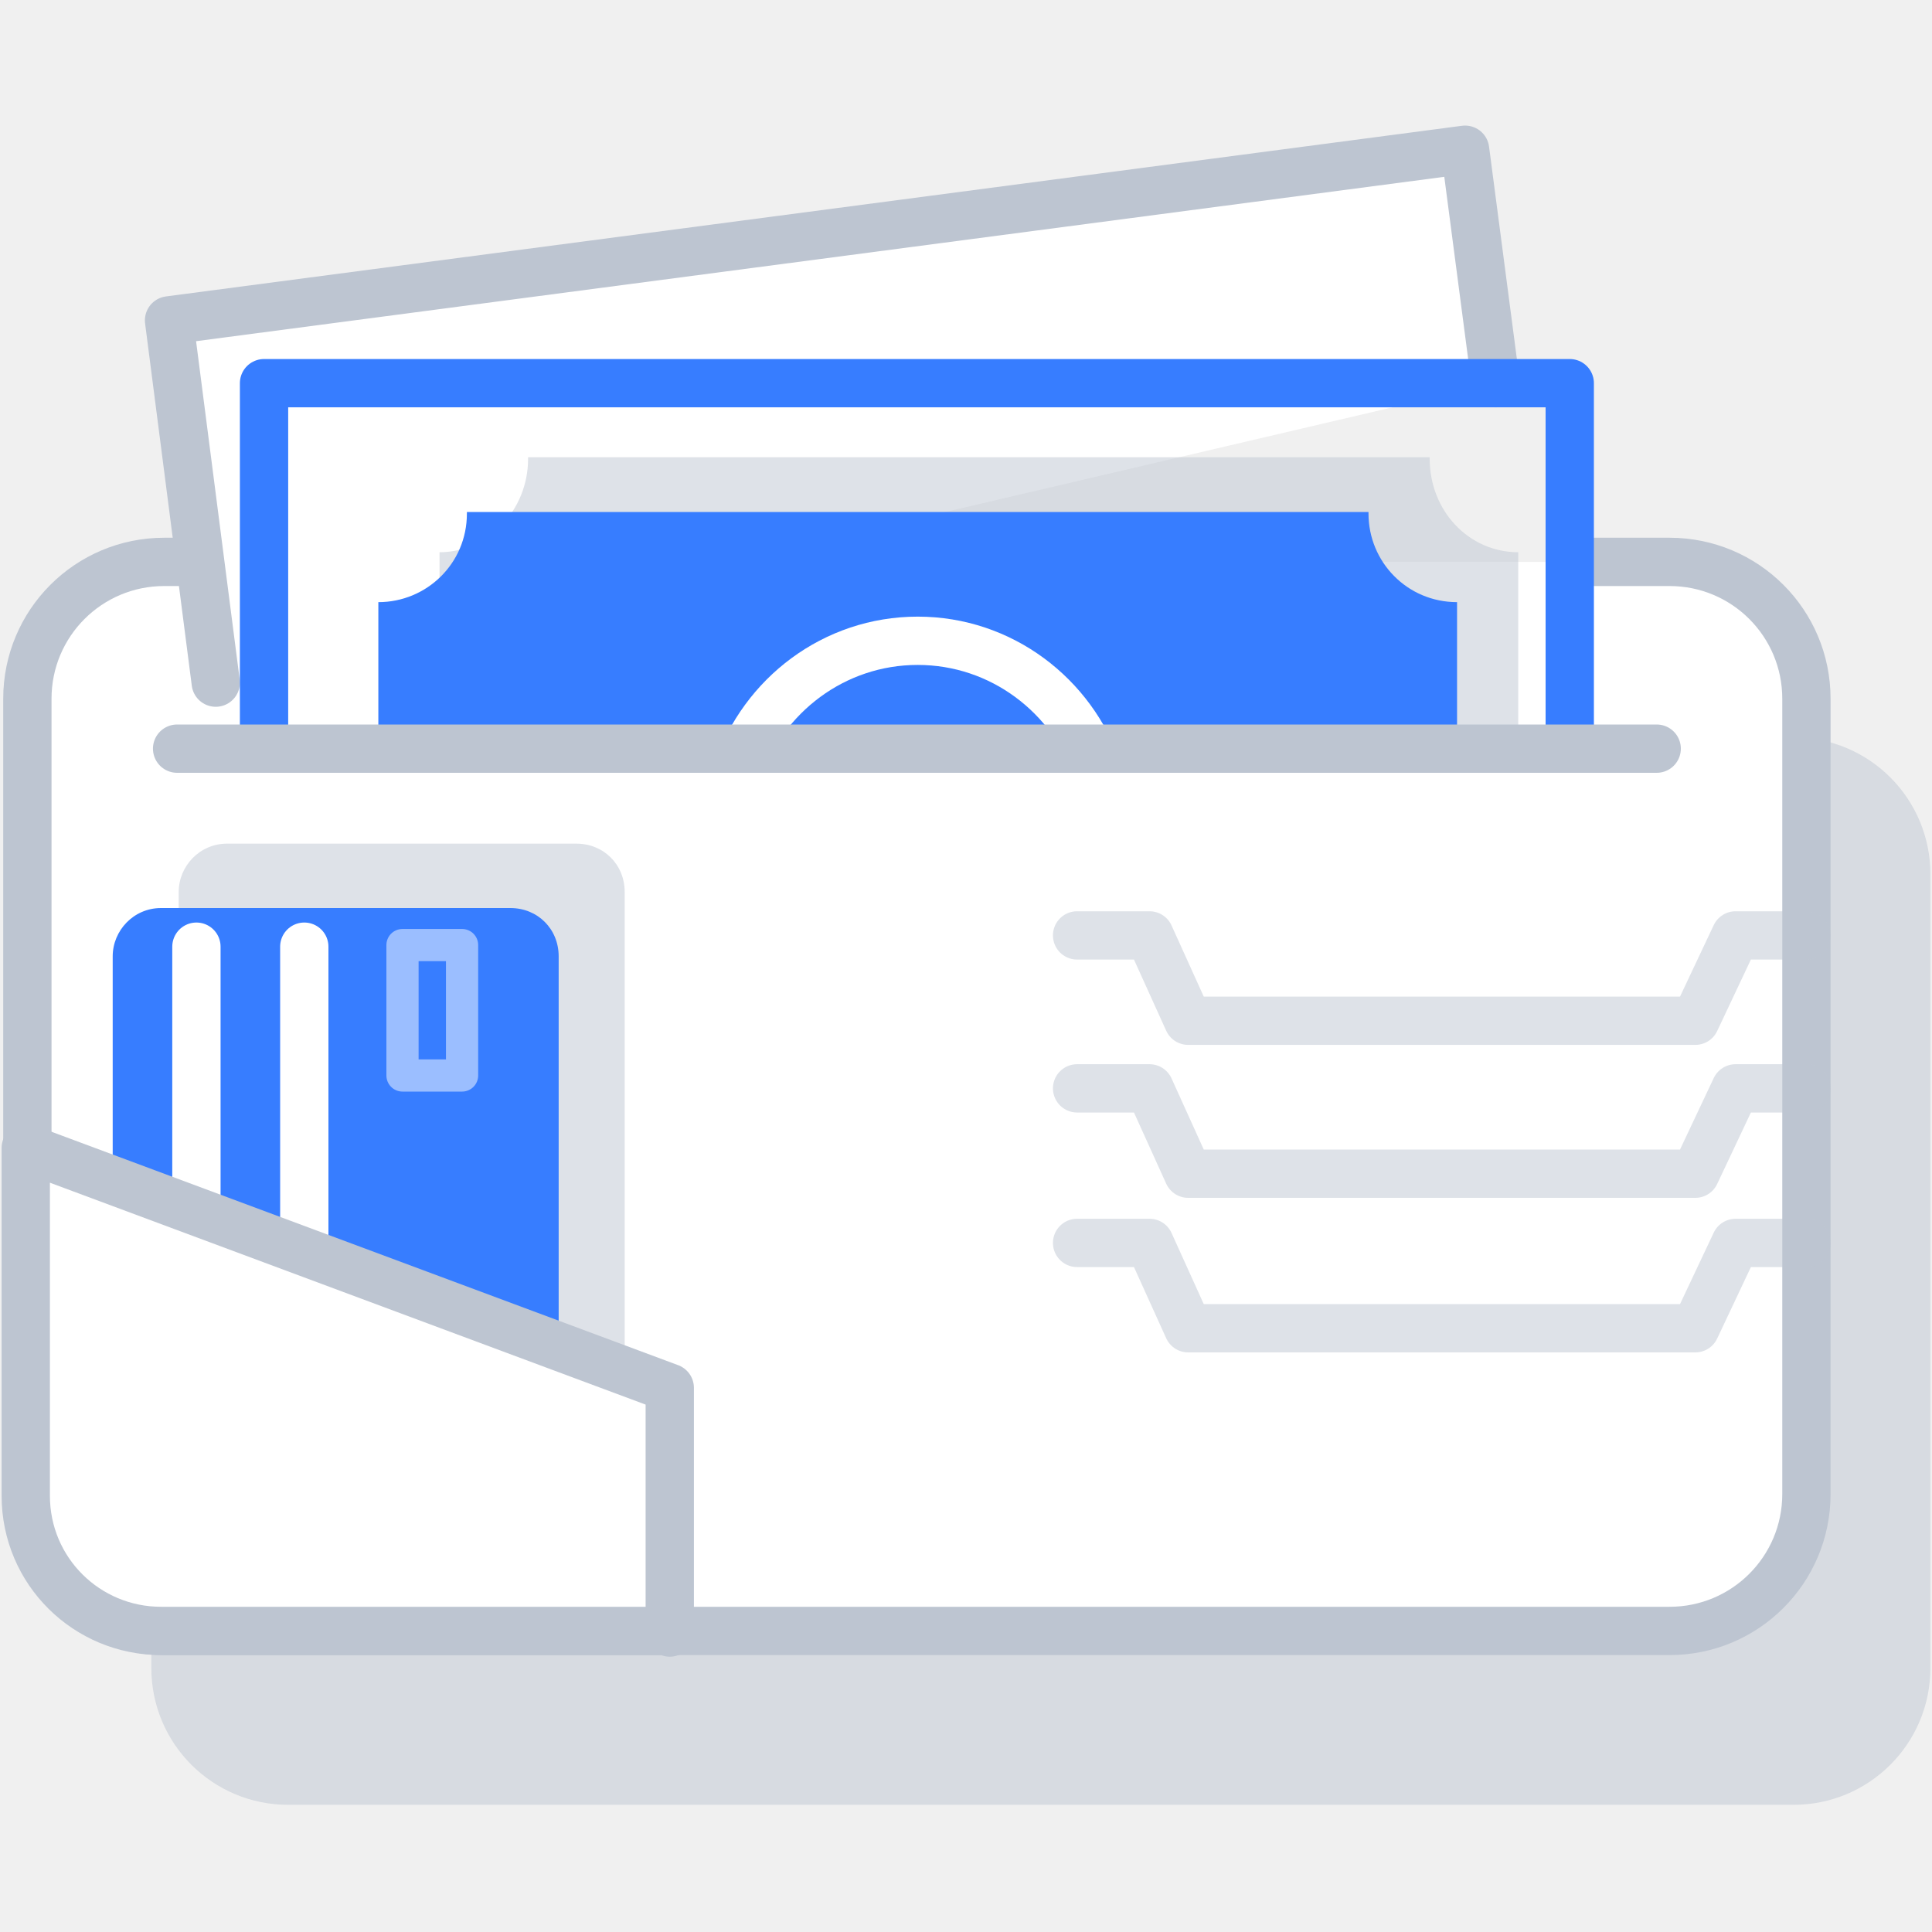
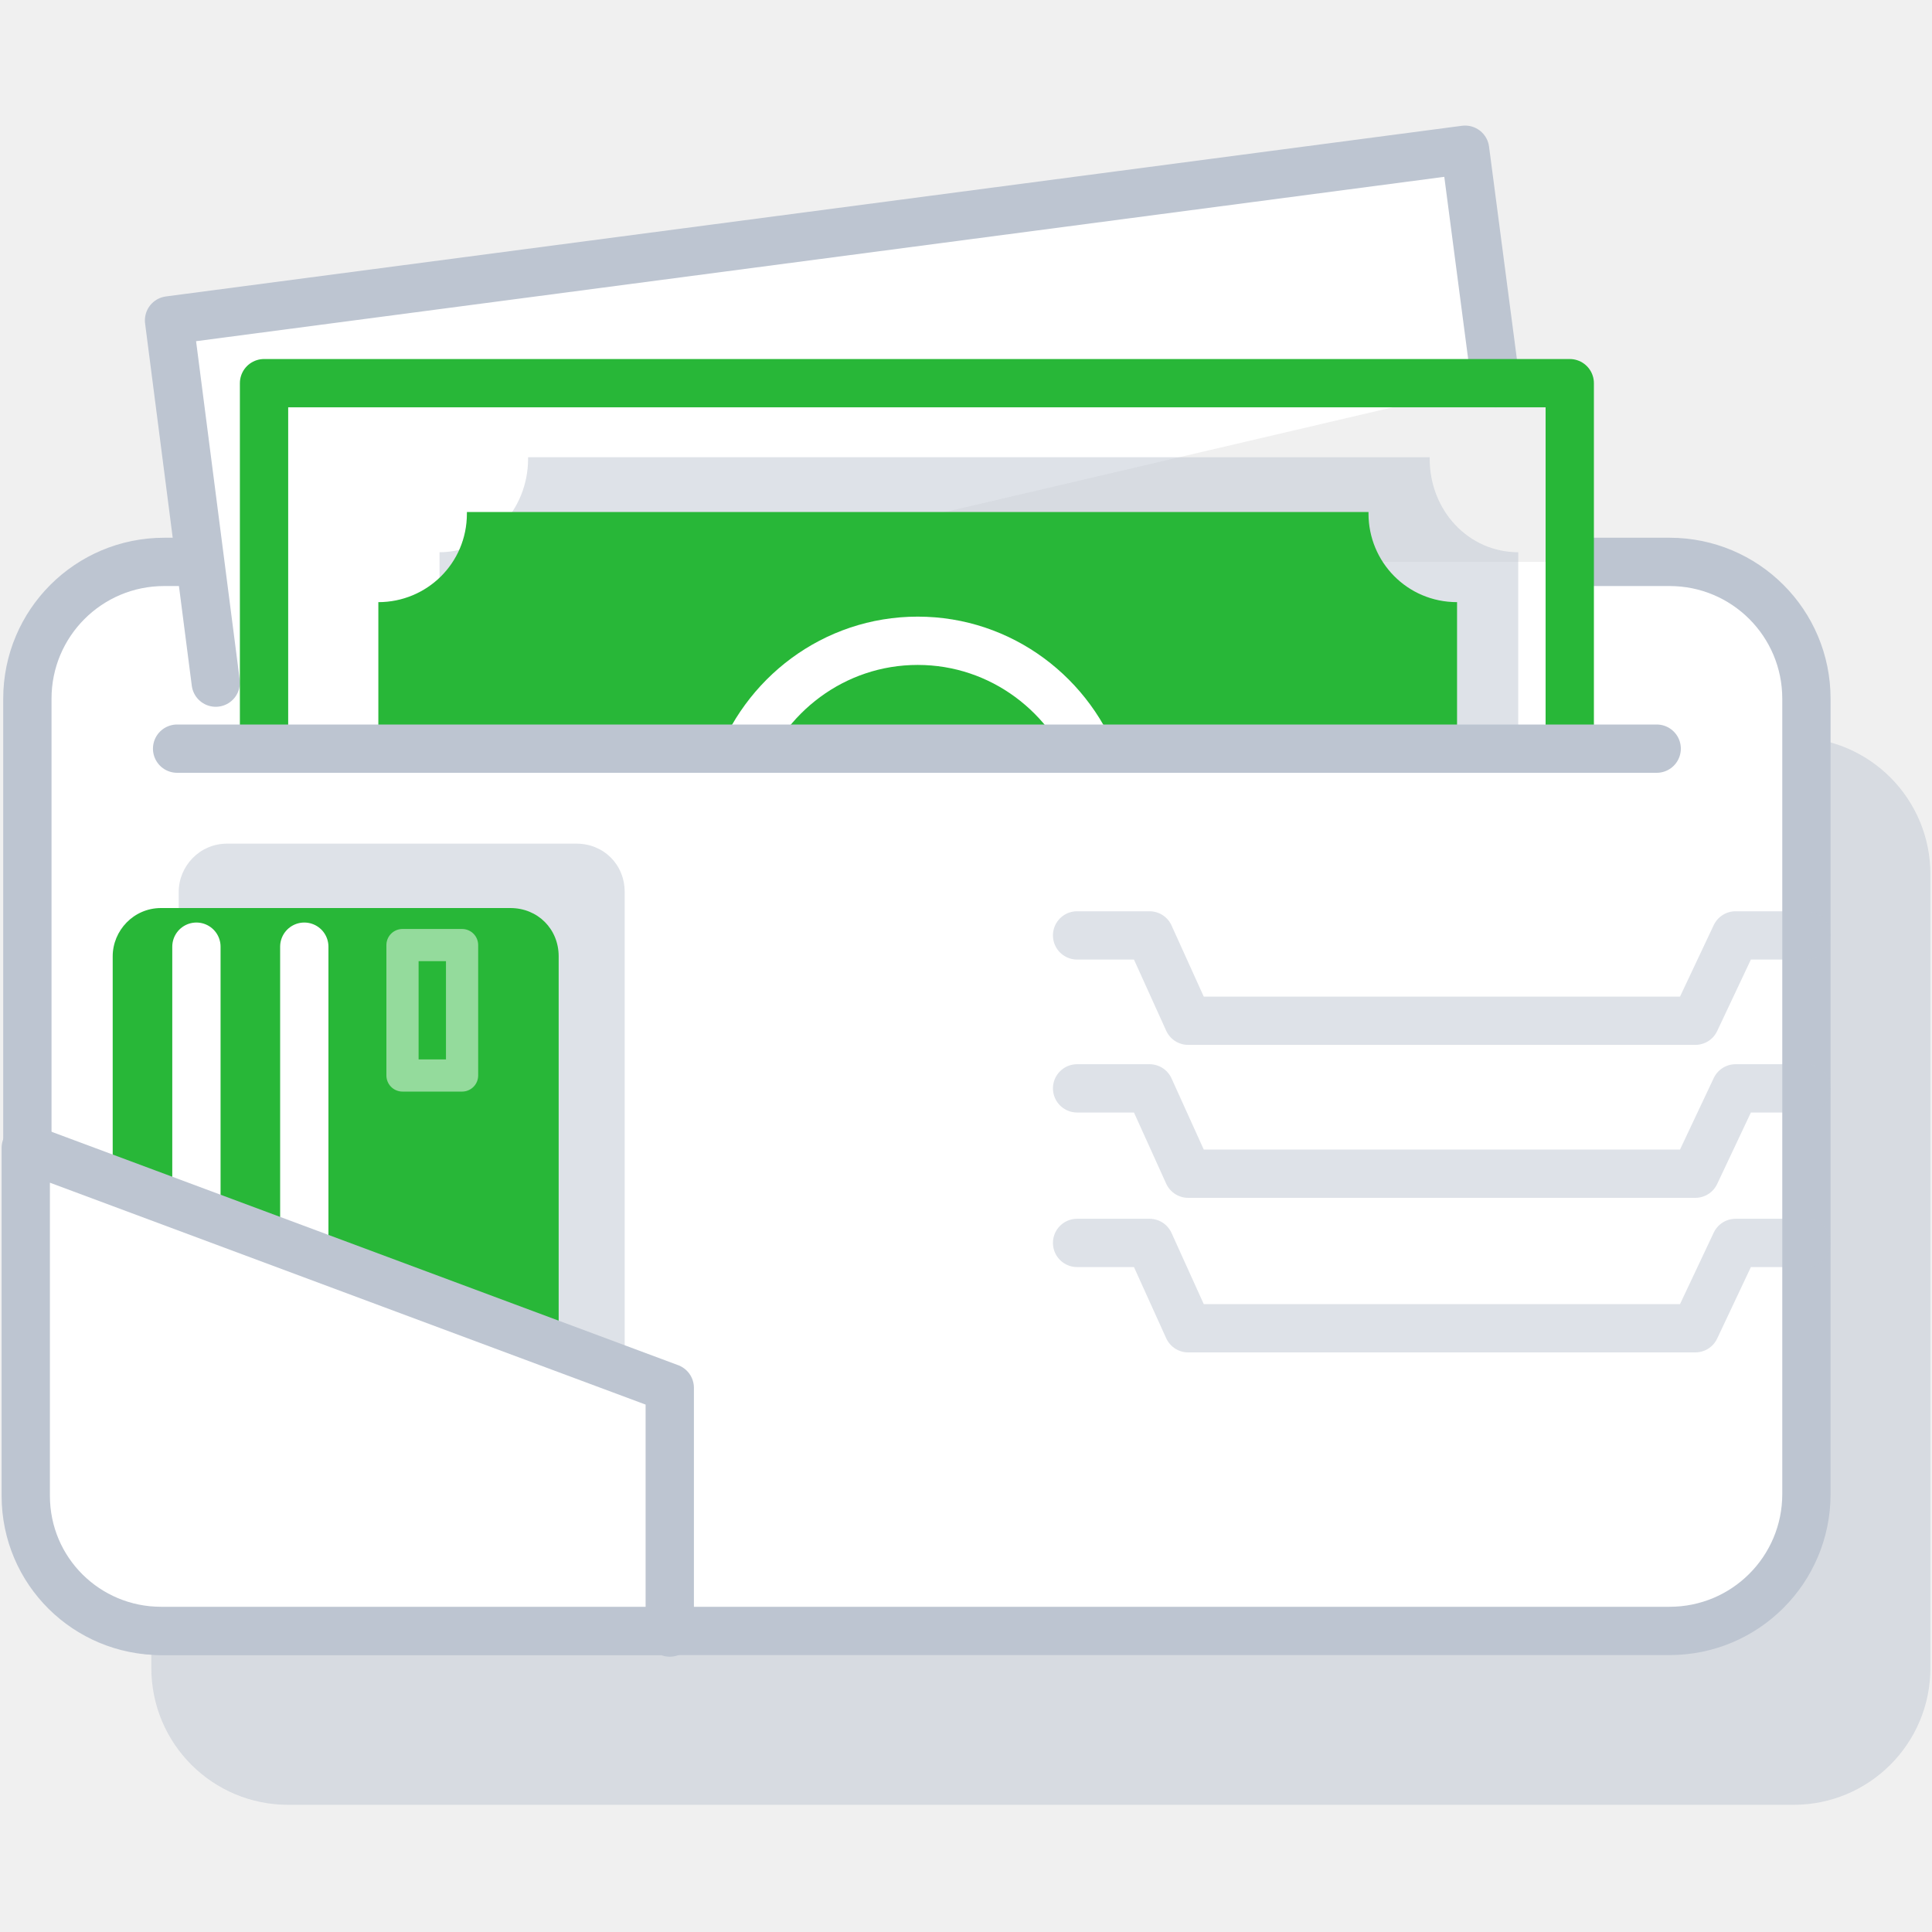
<svg xmlns="http://www.w3.org/2000/svg" x="0px" y="0px" viewBox="0 0 120 120" style="enable-background:new 0 0 120 120;" xml:space="preserve">
  <style type="text/css">
	.icon-34-0{fill:#BDC5D1;}
	.icon-34-1{fill:#FFFFFF;stroke:#BDC5D1;}
- 	.icon-34-2{fill:#377DFF;}
+ 	.icon-34-2{fill:#28b738;}
	.icon-34-3{fill:none;stroke:#FFFFFF;}
- 	.icon-34-4{fill:none;stroke:#377DFF;}
+ 	.icon-34-4{fill:none;stroke:#28b738;}
	.icon-34-5{fill:none;stroke:#BDC5D1;}
</style>
  <path class="icon-34-0 fill-gray-400" opacity=".5" d="M19.3,45.7h-1.4c-4.7,0-8.5,3.8-8.5,8.5v49.4c0,4.7,3.8,8.5,8.5,8.5h93.5c4.7,0,8.5-3.8,8.5-8.5V54.3  c0-4.7-3.8-8.5-8.5-8.5h-6.2" />
  <path class="icon-34-1 fill-white stroke-gray-400" stroke-width="3" stroke-linecap="round" stroke-linejoin="round" stroke-miterlimit="10" d="M11.6,34.9h-1.4c-4.7,0-8.5,3.8-8.5,8.5v49.4c0,4.7,3.8,8.5,8.5,8.5h93.5c4.7,0,8.5-3.8,8.5-8.5V43.4  c0-4.7-3.8-8.5-8.5-8.5h-6.2" />
  <path class="icon-34-0 fill-gray-400" opacity=".5" d="M38.8,55.4v34.5c0,1.6-1.3,3-3,3H14.1c-1.6,0-3-1.3-3-3V55.4c0-1.6,1.3-3,3-3h21.7  C37.5,52.4,38.8,53.7,38.8,55.4z" />
  <path class="icon-34-2 fill-primary" d="M34.7,59.4v34.5c0,1.6-1.3,3-3,3H10c-1.6,0-3-1.3-3-3V59.4c0-1.6,1.3-3,3-3h21.7C33.4,56.4,34.7,57.7,34.7,59.4  z" />
  <line class="icon-34-3 fill-none stroke-white" opacity=".5" stroke-width="3" stroke-linecap="round" stroke-linejoin="round" stroke-miterlimit="10" x1="25.7" y1="90.4" x2="25.7" y2="94.6" />
  <line class="icon-34-3 fill-none stroke-white" opacity=".5" stroke-width="3" stroke-linecap="round" stroke-linejoin="round" stroke-miterlimit="10" x1="28.6" y1="86" x2="28.6" y2="94.6" />
  <rect x="25" y="58.7" class="icon-34-3 fill-none stroke-white" opacity=".5" stroke-width="2" stroke-linecap="round" stroke-linejoin="round" stroke-miterlimit="10" width="3.7" height="8.1" />
  <line class="icon-34-3 fill-none stroke-white" stroke-width="3" stroke-linecap="round" stroke-linejoin="round" stroke-miterlimit="10" x1="12.2" y1="58.8" x2="12.2" y2="94.6" />
  <line class="icon-34-3 fill-none stroke-white" stroke-width="3" stroke-linecap="round" stroke-linejoin="round" stroke-miterlimit="10" x1="18.9" y1="58.8" x2="18.9" y2="94.6" />
  <polyline class="icon-34-1 fill-white stroke-gray-400" stroke-width="3" stroke-linecap="round" stroke-linejoin="round" stroke-miterlimit="10" points="13.4,42.4 10.5,19.9 91,9.3 92.9,23.8 " />
  <polyline class="icon-34-4 fill-none stroke-primary" stroke-width="3" stroke-linecap="round" stroke-linejoin="round" stroke-miterlimit="10" points="16.4,46.5 16.4,23.8 97.5,23.8 97.5,46.5 " />
  <path class="icon-34-0 fill-gray-400" opacity=".5" d="M94.3,45.2V34.3c-3.1,0-5.5-2.6-5.5-5.8c0,0,0-0.1,0-0.1h-56c0,0,0,0.1,0,0.1c0,3.2-2.5,5.8-5.5,5.8v10.9" />
  <path class="icon-34-2 fill-primary" d="M90.5,47.9V37.4c-3.1,0-5.5-2.5-5.5-5.5c0,0,0-0.1,0-0.1h-56c0,0,0,0.1,0,0.1c0,3.1-2.5,5.5-5.5,5.5v10.5" />
  <path class="icon-34-3 fill-none stroke-white" stroke-width="3" stroke-linecap="round" stroke-linejoin="round" stroke-miterlimit="10" d="M68.2,47.9c-1.6-4.7-6-8.1-11.2-8.1s-9.6,3.4-11.2,8.1" />
  <line class="icon-34-5 fill-none stroke-gray-400" stroke-width="3" stroke-linecap="round" stroke-linejoin="round" stroke-miterlimit="10" x1="102.9" y1="46.5" x2="11" y2="46.5" />
  <polyline class="icon-34-5 fill-none stroke-gray-400" opacity=".5" stroke-width="3" stroke-linecap="round" stroke-linejoin="round" stroke-miterlimit="10" points="112.2,58.1 107.8,58.1 105.3,63.4 73.8,63.4 71.4,58.1 66.9,58.1 " />
  <polyline class="icon-34-5 fill-none stroke-gray-400" opacity=".5" stroke-width="3" stroke-linecap="round" stroke-linejoin="round" stroke-miterlimit="10" points="112.2,67.6 107.8,67.6 105.3,72.9 73.8,72.9 71.4,67.6 66.9,67.6 " />
  <polyline class="icon-34-5 fill-none stroke-gray-400" opacity=".5" stroke-width="3" stroke-linecap="round" stroke-linejoin="round" stroke-miterlimit="10" points="112.2,77.2 107.8,77.2 105.3,82.5 73.8,82.5 71.4,77.2 66.9,77.2 " />
  <path class="icon-34-1 fill-white stroke-gray-400" stroke-width="3" stroke-linecap="round" stroke-linejoin="round" stroke-miterlimit="10" d="M41.6,101.4V86.2l-40-14.9v21.6c0,4.7,3.8,8.4,8.4,8.4H41.6z" />
</svg>
